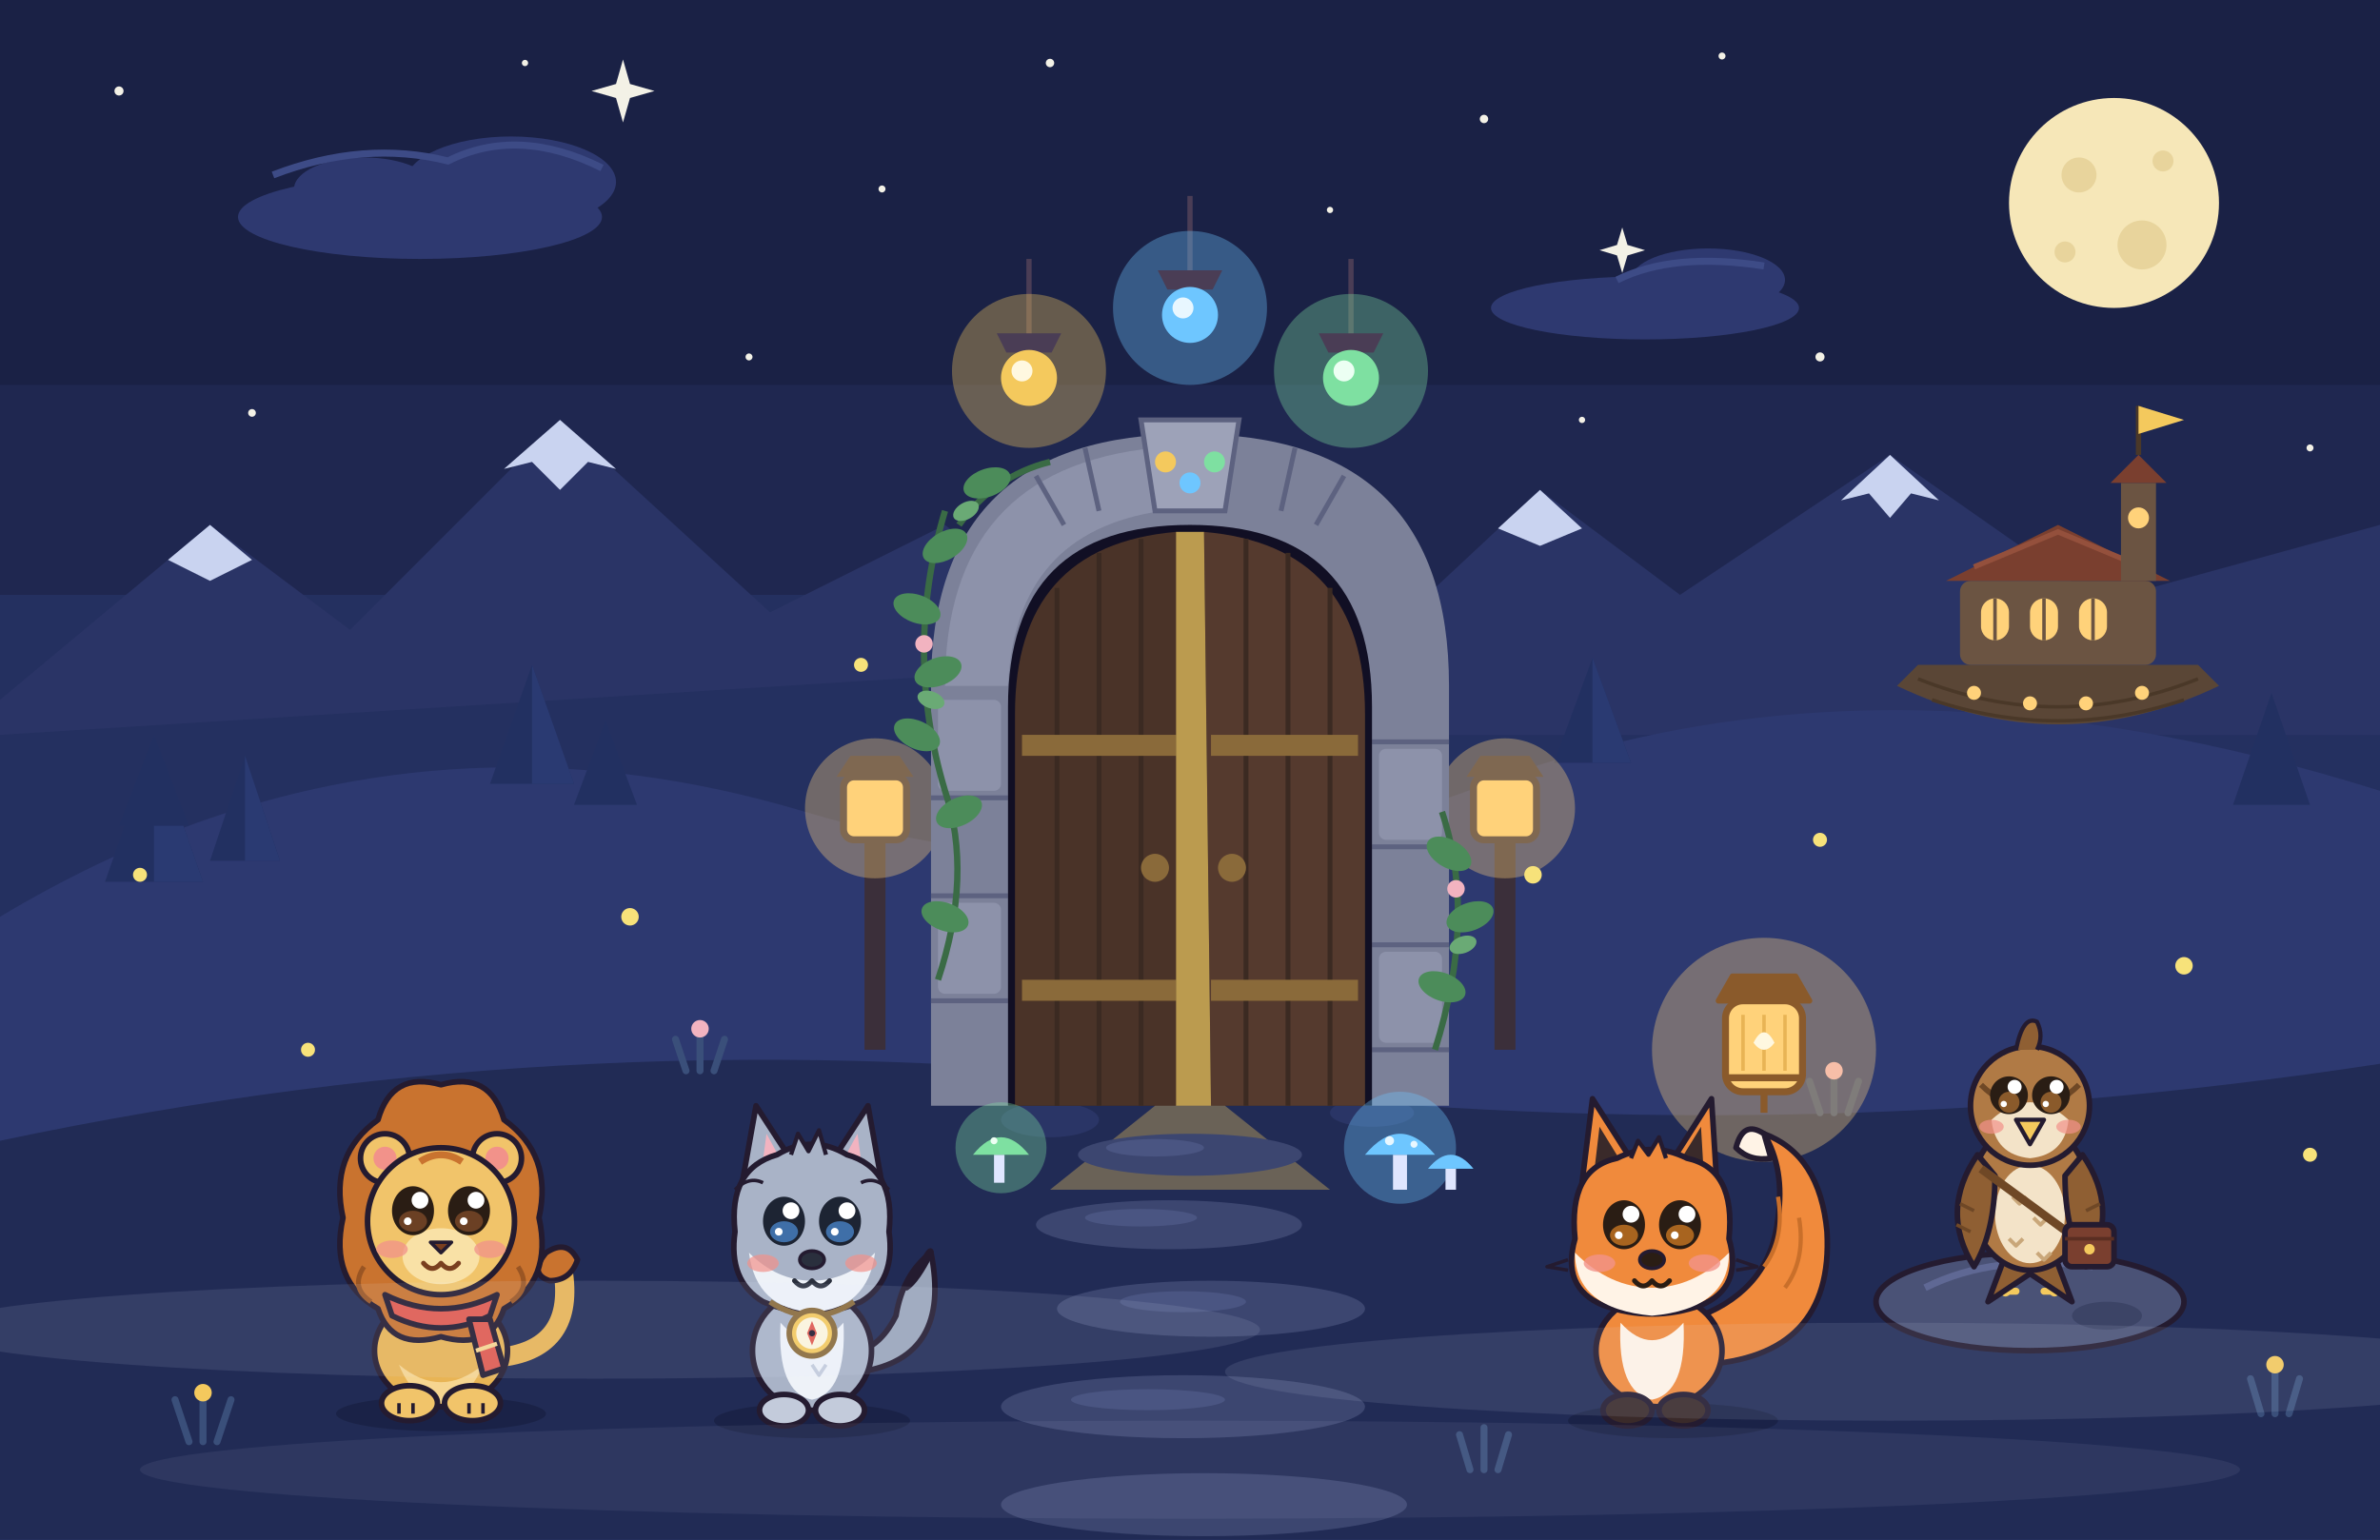
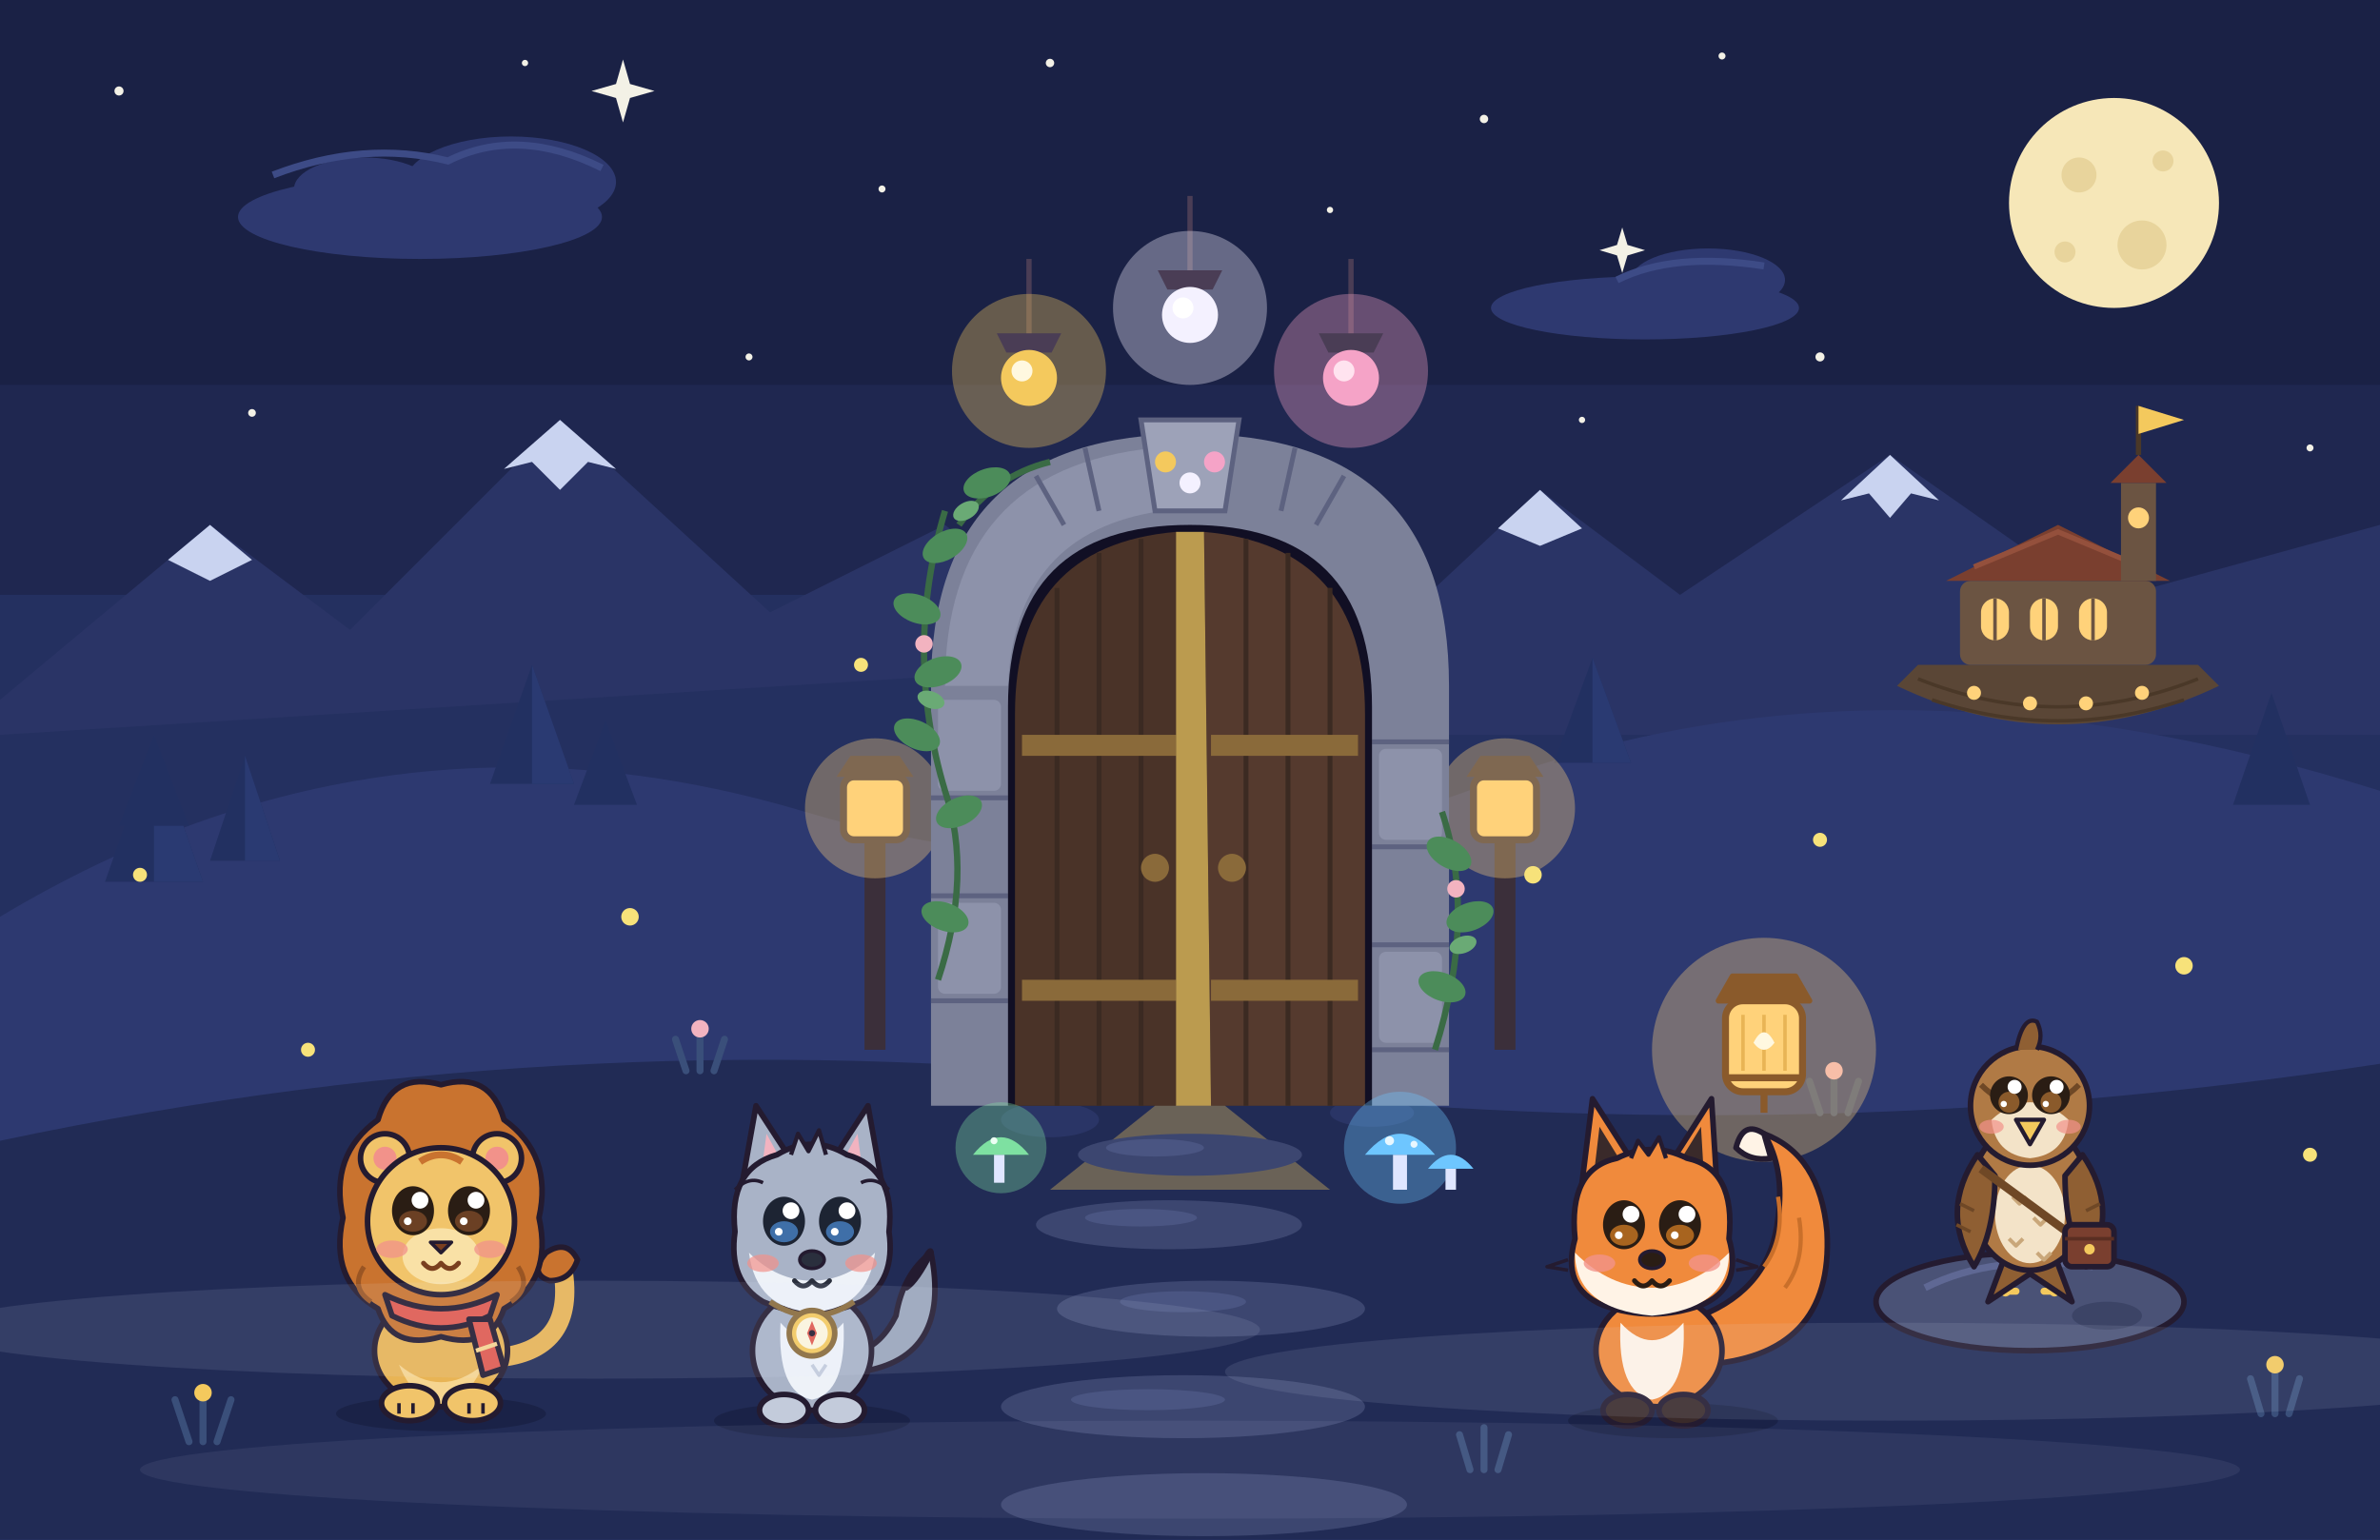
<svg xmlns="http://www.w3.org/2000/svg" viewBox="0 0 680 440" preserveAspectRatio="xMidYMid slice" role="img" aria-label="La Porte des Trois Lueurs">
  <style>
@keyframes pulse{0%,100%{opacity:.2}50%{opacity:.55}}
@keyframes drift{0%,100%{transform:translateX(0)}50%{transform:translateX(24px)}}
@keyframes blink{0%,93%,100%{transform:scaleY(1)}96%{transform:scaleY(.1)}}
@keyframes ff{0%,100%{opacity:.15;transform:translate(0,0)}50%{opacity:1;transform:translate(4px,-9px)}}
@keyframes sway{0%,100%{transform:rotate(0)}50%{transform:rotate(5deg)}}
@keyframes flag{0%,100%{transform:skewY(0)}50%{transform:skewY(8deg)}}
@keyframes tw{0%,100%{opacity:1}50%{opacity:.3}}
.h1,.h2,.h3,.lg,.mg{opacity:.35}
.h1{animation:pulse 3s ease-in-out infinite}.h2{animation:pulse 3s ease-in-out .8s infinite}.h3{animation:pulse 3s ease-in-out 1.6s infinite}
.lg{animation:pulse 2.2s ease-in-out infinite}.mg{animation:pulse 4s ease-in-out 1s infinite}
.m1{animation:drift 9s ease-in-out infinite}.m2{animation:drift 13s ease-in-out 2s infinite reverse}
.e{animation:blink 5s infinite;transform-box:fill-box;transform-origin:center}.e2{animation:blink 6.5s 1s infinite;transform-box:fill-box;transform-origin:center}
.f1{animation:ff 3s ease-in-out infinite}.f2{animation:ff 4s ease-in-out 1s infinite}.f3{animation:ff 3.5s ease-in-out 2s infinite}
.tail{animation:sway 3s ease-in-out infinite;transform-box:fill-box;transform-origin:0% 100%}
.flag{animation:flag 2s ease-in-out infinite;transform-box:fill-box;transform-origin:0% 50%}
.tw1{animation:tw 2.5s infinite}.tw2{animation:tw 3.5s 1s infinite}
@media (prefers-reduced-motion: reduce){*{animation:none!important}}
</style>
  <rect x="0" y="0" width="680" height="440" fill="#1a2145" />
  <rect x="0" y="110" width="680" height="330" fill="#1f2750" />
  <rect x="0" y="170" width="680" height="270" fill="#243060" />
  <g fill="#f3f1e6">
    <circle cx="34" cy="26" r="1.3" />
    <circle cx="96" cy="64" r="1" />
    <circle cx="252" cy="54" r="1" />
    <circle cx="300" cy="18" r="1.2" />
    <circle cx="424" cy="34" r="1.2" />
    <circle cx="492" cy="16" r="1" />
    <circle cx="520" cy="102" r="1.3" />
    <circle cx="660" cy="128" r="1" />
    <circle cx="72" cy="118" r="1.1" />
    <circle cx="214" cy="102" r="1" />
    <circle cx="380" cy="60" r="0.9" />
    <circle cx="452" cy="120" r="0.9" />
    <circle cx="150" cy="18" r="0.9" />
  </g>
  <path class="tw1" d="M176 24 l2 -7 l2 7 l7 2 l-7 2 l-2 7 l-2 -7 l-7 -2z" fill="#f3f1e6" />
  <path class="tw2" d="M462 70 l1.5 -5 l1.5 5 l5 1.5 l-5 1.5 l-1.5 5 l-1.5 -5 l-5 -1.5z" fill="#f3f1e6" />
  <circle cx="604" cy="58" r="30" fill="#f6e7b8" />
  <circle cx="594" cy="50" r="5" fill="#e8d49c" />
  <circle cx="612" cy="70" r="7" fill="#e8d49c" />
  <circle cx="618" cy="46" r="3" fill="#e8d49c" />
  <circle cx="590" cy="72" r="3" fill="#e8d49c" />
  <g>
    <ellipse cx="120" cy="62" rx="52" ry="12" fill="#2e3970" />
    <ellipse cx="146" cy="52" rx="30" ry="13" fill="#2e3970" />
    <ellipse cx="104" cy="54" rx="20" ry="9" fill="#2e3970" />
    <path d="M78 50 Q104 40 128 46 Q148 36 172 48" stroke="#3d4b86" stroke-width="2" fill="none" />
  </g>
  <g>
    <ellipse cx="470" cy="88" rx="44" ry="9" fill="#2e3970" />
    <ellipse cx="488" cy="80" rx="22" ry="9" fill="#2e3970" />
    <path d="M462 80 Q478 72 504 76" stroke="#3d4b86" stroke-width="2" fill="none" />
  </g>
  <path d="M0 200 L60 150 L100 180 L160 120 L220 175 L270 150 L320 190 L0 210Z" fill="#2a3466" />
  <path d="M144 134 L160 120 L176 134 L168 132 L160 140 L152 132Z" fill="#c9d3f0" />
  <path d="M48 160 L60 150 L72 160 L60 166Z" fill="#c9d3f0" />
  <path d="M380 196 L440 140 L480 170 L540 130 L600 172 L680 150 L680 210 L380 210Z" fill="#2a3466" />
  <path d="M526 143 L540 130 L554 143 L546 141 L540 148 L534 141Z" fill="#c9d3f0" />
  <path d="M428 151 L440 140 L452 151 L440 156Z" fill="#c9d3f0" />
  <path d="M0 262 Q110 196 230 232 Q330 262 430 222 Q540 182 680 226 L680 440 L0 440Z" fill="#2d3970" />
  <g>
    <path d="M30 252 l14 -40 l14 40z" fill="#223061" />
    <path d="M44 212 l14 40 h-14z" fill="#2a3a72" />
    <path d="M34 236 l10 -26 l10 26z" fill="#223061" />
    <path d="M60 246 l10 -30 l10 30z" fill="#223061" />
    <path d="M70 216 l10 30 h-10z" fill="#2a3a72" />
    <path d="M140 224 l12 -34 l12 34z" fill="#223061" />
    <path d="M152 190 l12 34 h-12z" fill="#2a3a72" />
    <path d="M164 230 l9 -24 l9 24z" fill="#223061" />
    <path d="M444 218 l11 -30 l11 30z" fill="#223061" />
    <path d="M455 188 l11 30 h-11z" fill="#2a3a72" />
    <path d="M660 230 l-11 -32 l-11 32z" fill="#223061" />
  </g>
  <g transform="translate(588 196)">
    <path d="M-46 0 Q0 22 46 0 L40 -6 L-40 -6Z" fill="#5a4636" />
    <path d="M-40 -2 Q0 14 40 -2" stroke="#4a3828" stroke-width="1" fill="none" />
    <path d="M-36 4 Q0 16 36 4" stroke="#4a3828" stroke-width="1" fill="none" />
    <circle cx="-24" cy="2" r="2" fill="#ffd27a" />
    <circle cx="-8" cy="5" r="2" fill="#ffd27a" />
    <circle cx="8" cy="5" r="2" fill="#ffd27a" />
    <circle cx="24" cy="2" r="2" fill="#ffd27a" />
    <rect x="-28" y="-30" width="56" height="24" rx="3" fill="#6b5442" />
    <path d="M-32 -30 L0 -46 L32 -30Z" fill="#7a3f2f" />
    <path d="M-24 -34 L0 -44 L24 -34" stroke="#94503c" stroke-width="1.5" fill="none" />
    <g fill="#ffd27a">
      <rect x="-22" y="-25" width="8" height="12" rx="4" />
      <rect x="-8" y="-25" width="8" height="12" rx="4" />
      <rect x="6" y="-25" width="8" height="12" rx="4" />
    </g>
    <g stroke="#6b5442" stroke-width="1">
      <path d="M-18 -25 v12 M-4 -25 v12 M10 -25 v12" />
    </g>
    <rect x="18" y="-58" width="10" height="28" fill="#6b5442" />
    <path d="M15 -58 L23 -66 L31 -58Z" fill="#7a3f2f" />
    <circle cx="23" cy="-48" r="3" fill="#ffd27a" />
    <path d="M23 -66 V-80" stroke="#4a3828" stroke-width="1.5" />
    <path class="flag" d="M23 -80 L36 -76 L23 -72Z" fill="#f4c95d" />
  </g>
  <path d="M0 326 Q170 290 340 310 Q510 330 680 304 L680 440 L0 440Z" fill="#212b55" />
  <g fill="#2a3566">
    <ellipse cx="300" cy="320" rx="14" ry="5" />
    <ellipse cx="392" cy="318" rx="12" ry="4" />
  </g>
  <g transform="translate(250 300)">
    <rect x="-3" y="-60" width="6" height="60" fill="#3b2f3a" />
    <rect x="-9" y="-78" width="18" height="18" rx="3" fill="#ffd27a" stroke="#3b2f3a" stroke-width="2" />
    <path d="M-11 -78 h22 l-4 -6 h-14z" fill="#3b2f3a" />
    <g class="lg">
      <circle cx="0" cy="-69" r="20" fill="#ffd27a" />
    </g>
  </g>
  <g transform="translate(430 300)">
    <rect x="-3" y="-60" width="6" height="60" fill="#3b2f3a" />
    <rect x="-9" y="-78" width="18" height="18" rx="3" fill="#ffd27a" stroke="#3b2f3a" stroke-width="2" />
    <path d="M-11 -78 h22 l-4 -6 h-14z" fill="#3b2f3a" />
    <g class="lg">
      <circle cx="0" cy="-69" r="20" fill="#ffd27a" />
    </g>
  </g>
  <path d="M266 316 L266 196 Q266 124 340 124 Q414 124 414 196 L414 316 Z" fill="#7c8199" />
  <g fill="#8d92aa">
    <path d="M270 196 Q270 134 330 128 L332 146 Q290 152 288 196Z" />
    <rect x="268" y="200" width="18" height="26" rx="2" />
    <rect x="268" y="258" width="18" height="26" rx="2" />
    <rect x="394" y="214" width="18" height="26" rx="2" />
    <rect x="394" y="272" width="18" height="26" rx="2" />
  </g>
  <g stroke="#5d6280" stroke-width="1.4" fill="none">
    <path d="M266 228 H288 M266 256 H288 M266 286 H288 M392 212 H414 M392 242 H414 M392 270 H414 M392 300 H414" />
    <path d="M296 136 L304 150 M384 136 L376 150 M310 128 L314 146 M370 128 L366 146" />
  </g>
  <path d="M326 120 L354 120 L350 146 L330 146Z" fill="#9da2b8" stroke="#5d6280" stroke-width="1.4" />
  <circle cx="333" cy="132" r="3" fill="#f4c95d" />
-   <circle cx="340" cy="138" r="3" fill="#6ec6ff" />
-   <circle cx="347" cy="132" r="3" fill="#7ee0a1" />
+   <circle cx="340" cy="138" r="3" fill="#f4f1ff" />
+   <circle cx="347" cy="132" r="3" fill="#f5a3c7" />
  <path d="M288 316 L288 202 Q288 150 340 150 Q392 150 392 202 L392 316 Z" fill="#110f24" />
  <path d="M290 316 L290 204 Q290 156 336 152 L336 316Z" fill="#4a3328" />
  <path d="M344 152 Q390 156 390 204 L390 316 L346 316Z" fill="#553a2e" />
  <g stroke="#3b2a22" stroke-width="1.4">
    <path d="M302 168 V316 M314 158 V316 M326 154 V316 M356 154 V316 M368 158 V316 M380 168 V316" />
  </g>
  <g fill="#8a6a3a">
    <rect x="292" y="210" width="44" height="6" />
    <rect x="292" y="280" width="44" height="6" />
    <rect x="346" y="210" width="42" height="6" />
    <rect x="346" y="280" width="42" height="6" />
    <circle cx="330" cy="248" r="4" />
    <circle cx="352" cy="248" r="4" />
  </g>
  <path d="M336 152 L344 152 L346 316 L336 316Z" fill="#f4c95d" opacity=".75" />
  <g class="mg">
    <path d="M330 316 L350 316 L380 340 L300 340Z" fill="#f4c95d" />
  </g>
  <g stroke="#4a3d55" stroke-width="1.5">
    <path d="M294 96 V74 M340 78 V56 M386 96 V74" />
  </g>
  <g class="h1">
    <circle cx="294" cy="106" r="22" fill="#f4c95d" />
  </g>
  <g class="h2">
-     <circle cx="340" cy="88" r="22" fill="#6ec6ff" />
+     <circle cx="340" cy="88" r="22" fill="#f4f1ff" />
  </g>
  <g class="h3">
-     <circle cx="386" cy="106" r="22" fill="#7ee0a1" />
+     <circle cx="386" cy="106" r="22" fill="#f5a3c7" />
  </g>
  <g stroke="#4a3d55" stroke-width="1.5">
    <path d="M286 96 h16 l-2 4 h-12z" fill="#4a3d55" />
    <path d="M332 78 h16 l-2 4 h-12z" fill="#4a3d55" />
    <path d="M378 96 h16 l-2 4 h-12z" fill="#4a3d55" />
  </g>
  <circle cx="294" cy="108" r="8" fill="#f4c95d" />
-   <circle cx="340" cy="90" r="8" fill="#6ec6ff" />
-   <circle cx="386" cy="108" r="8" fill="#7ee0a1" />
+   <circle cx="340" cy="90" r="8" fill="#f4f1ff" />
+   <circle cx="386" cy="108" r="8" fill="#f5a3c7" />
  <circle cx="292" cy="106" r="3" fill="#fff8e0" />
-   <circle cx="338" cy="88" r="3" fill="#e8f7ff" />
-   <circle cx="384" cy="106" r="3" fill="#ecfff3" />
+   <circle cx="338" cy="88" r="3" fill="#ffffff" />
+   <circle cx="384" cy="106" r="3" fill="#ffe3ef" />
  <path d="M270 146 Q258 186 270 226 Q278 250 268 280" stroke="#3a6b45" stroke-width="1.8" fill="none" />
  <path d="M412 232 Q422 262 410 300" stroke="#3a6b45" stroke-width="1.8" fill="none" />
  <path d="M300 132 Q284 136 274 150" stroke="#3a6b45" stroke-width="1.8" fill="none" />
  <g fill="#4c8c5a">
    <ellipse cx="282" cy="138" rx="7" ry="4" transform="rotate(-20 282 138)" />
    <ellipse cx="270" cy="156" rx="7" ry="4" transform="rotate(-30 270 156)" />
    <ellipse cx="262" cy="174" rx="7" ry="4" transform="rotate(20 262 174)" />
    <ellipse cx="268" cy="192" rx="7" ry="4" transform="rotate(-20 268 192)" />
    <ellipse cx="262" cy="210" rx="7" ry="4" transform="rotate(25 262 210)" />
    <ellipse cx="274" cy="232" rx="7" ry="4" transform="rotate(-25 274 232)" />
    <ellipse cx="270" cy="262" rx="7" ry="4" transform="rotate(20 270 262)" />
    <ellipse cx="414" cy="244" rx="7" ry="4" transform="rotate(30 414 244)" />
    <ellipse cx="420" cy="262" rx="7" ry="4" transform="rotate(-20 420 262)" />
    <ellipse cx="412" cy="282" rx="7" ry="4" transform="rotate(20 412 282)" />
  </g>
  <g fill="#6aaa75">
    <ellipse cx="276" cy="146" rx="4" ry="2.4" transform="rotate(-30 276 146)" />
    <ellipse cx="266" cy="200" rx="4" ry="2.4" transform="rotate(20 266 200)" />
    <ellipse cx="418" cy="270" rx="4" ry="2.4" transform="rotate(-20 418 270)" />
  </g>
  <g fill="#f2b3c0">
    <circle cx="264" cy="184" r="2.5" />
    <circle cx="416" cy="254" r="2.5" />
  </g>
  <g fill="#3c4670">
    <ellipse cx="340" cy="330" rx="32" ry="6" />
    <ellipse cx="334" cy="350" rx="38" ry="7" />
    <ellipse cx="346" cy="374" rx="44" ry="8" />
    <ellipse cx="338" cy="402" rx="52" ry="9" />
    <ellipse cx="344" cy="430" rx="58" ry="9" />
  </g>
  <g fill="#4a5582">
    <ellipse cx="330" cy="328" rx="14" ry="2.5" />
    <ellipse cx="326" cy="348" rx="16" ry="2.5" />
    <ellipse cx="338" cy="372" rx="18" ry="3" />
    <ellipse cx="328" cy="400" rx="22" ry="3" />
  </g>
  <g transform="translate(400 336)">
    <g class="mg">
      <circle cx="0" cy="-8" r="16" fill="#6ec6ff" />
    </g>
    <rect x="-2" y="-6" width="4" height="10" fill="#dfe6ff" />
    <path d="M-10 -6 Q0 -18 10 -6Z" fill="#6ec6ff" />
    <circle cx="-3" cy="-10" r="1.3" fill="#e8f7ff" />
    <circle cx="4" cy="-9" r="1" fill="#e8f7ff" />
    <rect x="13" y="-2" width="3" height="6" fill="#dfe6ff" />
    <path d="M8 -2 Q14.5 -10 21 -2Z" fill="#6ec6ff" />
  </g>
  <g transform="translate(286 334)">
    <g class="mg">
      <circle cx="0" cy="-6" r="13" fill="#7ee0a1" />
    </g>
    <rect x="-2" y="-4" width="3" height="8" fill="#dfe6ff" />
    <path d="M-8 -4 Q0 -14 8 -4Z" fill="#7ee0a1" />
    <circle cx="-2" cy="-8" r="1" fill="#ecfff3" />
  </g>
  <g stroke="#3a4f7a" stroke-width="2" stroke-linecap="round" fill="none">
    <path d="M54 412 l-4 -12 M58 412 l0 -14 M62 412 l4 -12" />
    <path d="M420 420 l-3 -10 M424 420 l0 -12 M428 420 l3 -10" />
    <path d="M646 404 l-3 -10 M650 404 l0 -12 M654 404 l3 -10" />
    <path d="M196 306 l-3 -9 M200 306 l0 -11 M204 306 l3 -9" />
    <path d="M520 318 l-3 -9 M524 318 l0 -11 M528 318 l3 -9" />
  </g>
  <g fill="#f4c95d">
    <circle cx="58" cy="398" r="2.5" />
    <circle cx="650" cy="390" r="2.5" />
  </g>
  <g fill="#f2b3c0">
    <circle cx="200" cy="294" r="2.5" />
    <circle cx="524" cy="306" r="2.5" />
  </g>
  <g stroke="#241b30" stroke-width="1.6" stroke-linejoin="round">
    <g transform="translate(126 392)">
      <ellipse cx="0" cy="12" rx="30" ry="5" fill="#161d3d" stroke="none" opacity=".6" />
      <path class="tail" d="M16 -4 Q38 -6 35 -28" stroke-width="5.5" stroke="#e8b455" stroke-linecap="round" fill="none" />
      <path d="M30 -34 q6 -4 9 2 q-2 6 -8 6 q-6 -2 -1 -8z" fill="#c9732f" />
      <ellipse cx="0" cy="-6" rx="19" ry="16" fill="#e8b455" />
      <path d="M-12 -2 Q0 8 12 -2 Q8 8 0 9 Q-8 8 -12 -2Z" fill="#f6d590" stroke="none" />
      <ellipse cx="-9" cy="9" rx="8" ry="5" fill="#f1c46a" />
      <ellipse cx="9" cy="9" rx="8" ry="5" fill="#f1c46a" />
      <path d="M-12 9 v3 M-8 9 v3 M8 9 v3 M12 9 v3" stroke-width="1" />
      <path d="M-28 -44 q-4 -18 10 -28 q4 -14 18 -10 q14 -4 18 10 q14 10 10 28 q4 18 -10 26 q-4 12 -18 8 q-14 4 -18 -8 q-14 -8 -10 -26z" fill="#c9732f" />
      <path d="M-20 -58 q4 -8 10 -6 M10 -64 q8 -2 10 6 M22 -30 q4 6 -2 10 M-22 -30 q-4 6 2 10" fill="none" stroke="#9a5523" stroke-width="1.4" />
      <circle cx="-16" cy="-61" r="7" fill="#f1c46a" />
      <circle cx="16" cy="-61" r="7" fill="#f1c46a" />
      <circle cx="-16" cy="-61" r="3.3" fill="#f2928a" stroke="none" />
      <circle cx="16" cy="-61" r="3.3" fill="#f2928a" stroke="none" />
      <circle cx="0" cy="-43" r="21" fill="#f1c46a" />
      <ellipse cx="0" cy="-33" rx="11" ry="8" fill="#f9e1a6" stroke="none" />
      <path d="M-6 -60 q6 -4 12 0" fill="none" stroke="#c9732f" stroke-width="2" />
      <g class="e" stroke="none">
        <ellipse cx="-8" cy="-46" rx="6" ry="7" fill="#2a1d14" />
        <ellipse cx="8" cy="-46" rx="6" ry="7" fill="#2a1d14" />
        <ellipse cx="-8" cy="-43" rx="4" ry="3" fill="#6b4024" />
        <ellipse cx="8" cy="-43" rx="4" ry="3" fill="#6b4024" />
      </g>
      <g stroke="none" fill="#fff">
        <circle cx="-6" cy="-49" r="2.4" />
        <circle cx="10" cy="-49" r="2.4" />
        <circle cx="-9.5" cy="-43" r="1.1" />
        <circle cx="6.5" cy="-43" r="1.1" />
      </g>
      <ellipse cx="-14" cy="-35" rx="4.5" ry="2.5" fill="#f2928a" opacity=".75" stroke="none" />
      <ellipse cx="14" cy="-35" rx="4.5" ry="2.5" fill="#f2928a" opacity=".75" stroke="none" />
      <path d="M-3 -37 h6 l-3 3z" fill="#7a3f1f" stroke-width="1" />
      <path d="M-5 -31 Q-2.5 -28 0 -31 Q2.5 -28 5 -31" stroke="#7a3f1f" stroke-width="1.4" fill="none" stroke-linecap="round" />
      <path d="M-16 -22 Q0 -14 16 -22 L14 -16 Q0 -9 -14 -16Z" fill="#e05a4f" />
      <path d="M8 -15 l4 16 l6 -2 l-4 -14z" fill="#e05a4f" />
      <path d="M10 -6 l6 -2" stroke="#f6d590" stroke-width="1.2" />
    </g>
    <g transform="translate(232 394)">
      <ellipse cx="0" cy="12" rx="28" ry="5" fill="#161d3d" stroke="none" opacity=".6" />
      <path class="tail" d="M14 -2 Q40 -6 34 -36 Q26 -30 24 -18 Q20 -10 14 -8Z" fill="#9aa5ba" />
      <path d="M31 -32 Q34 -38 34 -36 Q30 -28 27 -26Z" fill="#eef2f8" />
      <ellipse cx="0" cy="-8" rx="17" ry="17" fill="#a9b3c7" />
      <path d="M-9 -16 Q0 -6 9 -16 Q10 4 0 6 Q-10 4 -9 -16Z" fill="#eef2f8" stroke="none" />
      <path d="M-4 -12 l2 3 l2 -3 M0 -4 l2 3 l2 -3" stroke="#c3cbdb" stroke-width="1" fill="none" />
      <ellipse cx="-8" cy="9" rx="7" ry="4.5" fill="#c3cbdb" />
      <ellipse cx="8" cy="9" rx="7" ry="4.5" fill="#c3cbdb" />
      <path d="M-21 -50 L-16 -78 L-3 -58Z" fill="#a9b3c7" />
      <path d="M21 -50 L16 -78 L3 -58Z" fill="#a9b3c7" />
      <path d="M-15 -55 L-13 -70 L-7 -59Z" fill="#f2b3c0" stroke="none" />
      <path d="M15 -55 L13 -70 L7 -59Z" fill="#f2b3c0" stroke="none" />
      <path d="M-22 -42 Q-24 -60 -10 -64 Q0 -70 10 -64 Q24 -60 22 -42 Q24 -28 14 -22 Q0 -16 -14 -22 Q-24 -28 -22 -42Z" fill="#a9b3c7" />
      <path d="M-6 -64 l2 -6 l3 5 l3 -6 l2 7" fill="#a9b3c7" stroke-width="1.2" />
      <path d="M-18 -36 Q-10 -28 0 -28 Q10 -28 18 -36 Q16 -20 0 -19 Q-16 -20 -18 -36Z" fill="#eef2f8" stroke="none" />
      <path d="M-14 -56 q-4 -2 -8 2 M14 -56 q4 -2 8 2" fill="none" stroke-width="1" />
      <g class="e2" stroke="none">
        <ellipse cx="-8" cy="-45" rx="6" ry="7" fill="#1d2433" />
        <ellipse cx="8" cy="-45" rx="6" ry="7" fill="#1d2433" />
        <ellipse cx="-8" cy="-42" rx="4" ry="3" fill="#3f6fa8" />
        <ellipse cx="8" cy="-42" rx="4" ry="3" fill="#3f6fa8" />
      </g>
      <g stroke="none" fill="#fff">
        <circle cx="-6" cy="-48" r="2.4" />
        <circle cx="10" cy="-48" r="2.4" />
        <circle cx="-9.5" cy="-42" r="1.1" />
        <circle cx="6.5" cy="-42" r="1.1" />
      </g>
      <ellipse cx="-14" cy="-33" rx="4.5" ry="2.5" fill="#f2928a" opacity=".7" stroke="none" />
      <ellipse cx="14" cy="-33" rx="4.5" ry="2.5" fill="#f2928a" opacity=".7" stroke="none" />
      <ellipse cx="0" cy="-34" rx="3.5" ry="2.5" fill="#2a2f3d" stroke-width="1" />
      <path d="M-5 -28 Q-2.5 -25 0 -28 Q2.5 -25 5 -28" stroke="#2a2f3d" stroke-width="1.4" fill="none" stroke-linecap="round" />
      <path d="M-12 -22 Q0 -14 12 -22" fill="none" stroke="#8a6a3a" stroke-width="1.6" />
      <circle cx="0" cy="-13" r="6.5" fill="#f4c95d" stroke="#8a6a3a" />
      <circle cx="0" cy="-13" r="4.5" fill="#fdf5dd" stroke="none" />
      <path d="M0 -16.5 L1.4 -13 L0 -9.5 L-1.4 -13Z" fill="#e05a4f" stroke="none" />
      <circle cx="0" cy="-13" r="0.9" fill="#241b30" stroke="none" />
    </g>
    <g transform="translate(474 394)">
      <ellipse cx="4" cy="12" rx="30" ry="5" fill="#161d3d" stroke="none" opacity=".6" />
      <g class="lg" stroke="none">
        <circle cx="30" cy="-94" r="32" fill="#ffd27a" />
      </g>
      <path class="tail" d="M12 -4 Q50 -6 48 -42 Q46 -64 30 -70 Q36 -60 34 -46 Q32 -26 12 -18Z" fill="#f08a3c" />
      <path d="M34 -52 Q36 -40 30 -32 M40 -46 Q42 -34 36 -26" stroke="#c96f2a" stroke-width="1.2" fill="none" />
      <path d="M30 -70 Q24 -74 22 -66 Q26 -62 32 -63Z" fill="#fff3e6" />
      <path d="M30 -76 V-82" stroke="#8a5a2b" stroke-width="2" />
      <path d="M24 -82 q6 -8 12 0" fill="none" stroke="#8a5a2b" stroke-width="2" />
      <rect x="19" y="-108" width="22" height="26" rx="5" fill="#ffd27a" stroke="#8a5a2b" stroke-width="2" />
      <path d="M17 -108 h26 l-4 -7 h-18z" fill="#8a5a2b" stroke="#8a5a2b" />
      <path d="M19 -86 h22" stroke="#8a5a2b" stroke-width="2" />
      <path d="M30 -104 v16 M24 -104 v16 M36 -104 v16" stroke="#e8b455" stroke-width="1" />
      <path d="M27 -96 q3 -6 6 0 q-3 4 -6 0z" fill="#fff8e0" stroke="none" />
      <ellipse cx="0" cy="-8" rx="18" ry="16" fill="#f08a3c" />
      <path d="M-11 -16 Q-2 -6 7 -16 Q8 4 -2 6 Q-12 4 -11 -16Z" fill="#fff3e6" stroke="none" />
      <ellipse cx="-9" cy="9" rx="7" ry="4.5" fill="#3a2a2a" />
      <ellipse cx="7" cy="9" rx="7" ry="4.5" fill="#3a2a2a" />
      <path d="M-23 -48 L-19 -80 L-5 -58Z" fill="#f08a3c" />
      <path d="M17 -48 L15 -80 L1 -58Z" fill="#f08a3c" />
      <path d="M-19 -55 L-17 -72 L-9 -59Z" fill="#3a2a2a" stroke="none" />
      <path d="M13 -55 L12 -72 L4 -59Z" fill="#3a2a2a" stroke="none" />
      <path d="M-24 -40 Q-26 -60 -12 -63 Q-2 -68 8 -63 Q22 -60 20 -40 Q24 -26 12 -21 Q-2 -16 -16 -21 Q-28 -26 -24 -40Z" fill="#f08a3c" />
      <path d="M-8 -63 l2 -5 l3 4 l3 -5 l2 6" fill="#f08a3c" stroke-width="1.2" />
      <path d="M-24 -36 Q-14 -26 -2 -26 Q10 -26 20 -36 Q20 -20 -2 -18 Q-24 -20 -24 -36Z" fill="#fff3e6" stroke="none" />
      <path d="M-26 -34 l-6 2 l6 1 M22 -34 l6 2 l-6 1" fill="none" stroke-width="1" />
      <g class="e" stroke="none">
        <ellipse cx="-10" cy="-44" rx="6" ry="7" fill="#2a1d14" />
        <ellipse cx="6" cy="-44" rx="6" ry="7" fill="#2a1d14" />
        <ellipse cx="-10" cy="-41" rx="4" ry="3" fill="#a8641f" />
        <ellipse cx="6" cy="-41" rx="4" ry="3" fill="#a8641f" />
      </g>
      <g stroke="none" fill="#fff">
        <circle cx="-8" cy="-47" r="2.4" />
        <circle cx="8" cy="-47" r="2.4" />
        <circle cx="-11.5" cy="-41" r="1.1" />
        <circle cx="4.5" cy="-41" r="1.1" />
      </g>
      <ellipse cx="-17" cy="-33" rx="4.5" ry="2.5" fill="#f2928a" opacity=".8" stroke="none" />
      <ellipse cx="13" cy="-33" rx="4.5" ry="2.5" fill="#f2928a" opacity=".8" stroke="none" />
      <ellipse cx="-2" cy="-34" rx="3.5" ry="2.5" fill="#2a1d14" stroke-width="1" />
      <path d="M-7 -28 Q-4.5 -25 -2 -28 Q0.5 -25 3 -28" stroke="#2a1d14" stroke-width="1.4" fill="none" stroke-linecap="round" />
    </g>
    <g transform="translate(580 350)">
      <ellipse cx="0" cy="22" rx="44" ry="14" fill="#4a5276" />
      <path d="M-30 18 Q-10 8 18 12" fill="none" stroke="#5f6894" stroke-width="2" />
      <ellipse cx="22" cy="26" rx="10" ry="4" fill="#3c4466" stroke="none" />
      <path d="M-7 12 v7 M7 12 v7" stroke="#f4c95d" stroke-width="3" stroke-linecap="round" />
      <path d="M-10 19 h6 M4 19 h6" stroke="#f4c95d" stroke-width="2" stroke-linecap="round" />
      <path d="M-6 6 L-12 22 L0 14 L12 22 L6 6Z" fill="#8f5f33" />
      <ellipse cx="0" cy="-8" rx="17" ry="21" fill="#b07a45" />
      <ellipse cx="0" cy="-3" rx="10" ry="14" fill="#f3e3c8" stroke="none" />
      <path d="M-5 -8 l2 2 l2 -2 M1 -2 l2 2 l2 -2 M-6 4 l2 2 l2 -2 M2 8 l2 2 l2 -2" stroke="#c9a77a" stroke-width="1.1" fill="none" />
      <path d="M-15 -20 Q-26 -4 -16 12 Q-10 2 -10 -14Z" fill="#8f5f33" />
      <path d="M15 -20 Q26 -4 16 12 Q10 2 10 -14Z" fill="#8f5f33" />
      <path d="M-20 -6 l4 2 M-21 0 l4 2 M20 -6 l-4 2 M21 0 l-4 2" stroke="#6f4826" stroke-width="1" fill="none" />
      <path d="M-14 -16 L16 6" stroke="#6f4826" stroke-width="2.4" />
      <rect x="10" y="0" width="14" height="12" rx="2" fill="#7a3f2f" />
      <path d="M10 4 h14" stroke="#5a2e22" stroke-width="1" />
      <circle cx="17" cy="7" r="1.5" fill="#f4c95d" stroke="none" />
      <circle cx="0" cy="-34" r="17" fill="#b07a45" />
      <path d="M-11 -30 Q0 -40 11 -30 Q10 -20 0 -19 Q-10 -20 -11 -30Z" fill="#f3e3c8" stroke="none" />
      <path d="M-14 -40 Q-8 -34 -4 -36 M14 -40 Q8 -34 4 -36" fill="none" stroke="#6f4826" stroke-width="1.6" />
      <g class="e2" stroke="none">
        <circle cx="-6" cy="-37" r="5.4" fill="#2a1d14" />
        <circle cx="6" cy="-37" r="5.4" fill="#2a1d14" />
        <circle cx="-6" cy="-35" r="3" fill="#8a5a2b" />
        <circle cx="6" cy="-35" r="3" fill="#8a5a2b" />
      </g>
      <g stroke="none" fill="#fff">
        <circle cx="-4.4" cy="-39.4" r="2" />
        <circle cx="7.6" cy="-39.4" r="2" />
        <circle cx="-7.5" cy="-34.5" r="0.9" />
        <circle cx="4.5" cy="-34.5" r="0.9" />
      </g>
      <path d="M-4 -30 h8 l-4 7z" fill="#f4c95d" stroke-width="1.2" />
      <ellipse cx="-11" cy="-28" rx="3.5" ry="2" fill="#f2928a" opacity=".7" stroke="none" />
      <ellipse cx="11" cy="-28" rx="3.5" ry="2" fill="#f2928a" opacity=".7" stroke="none" />
      <path d="M-4 -50 Q-2 -60 2 -58 Q4 -54 2 -50" fill="#8f5f33" stroke-width="1.2" />
    </g>
  </g>
  <g fill="#f7e27a">
    <circle class="f1" cx="180" cy="262" r="2.5" />
    <circle class="f2" cx="438" cy="250" r="2.5" />
    <circle class="f3" cx="520" cy="240" r="2" />
    <circle class="f1" cx="88" cy="300" r="2" />
    <circle class="f2" cx="246" cy="190" r="2" />
    <circle class="f3" cx="624" cy="276" r="2.5" />
    <circle class="f2" cx="40" cy="250" r="2" />
    <circle class="f1" cx="660" cy="330" r="2" />
  </g>
  <g class="m1" fill="#dfe6ff" opacity=".1">
    <ellipse cx="170" cy="380" rx="190" ry="14" />
    <ellipse cx="540" cy="392" rx="190" ry="14" />
  </g>
  <g class="m2" fill="#dfe6ff" opacity=".07">
    <ellipse cx="340" cy="420" rx="300" ry="14" />
  </g>
</svg>
